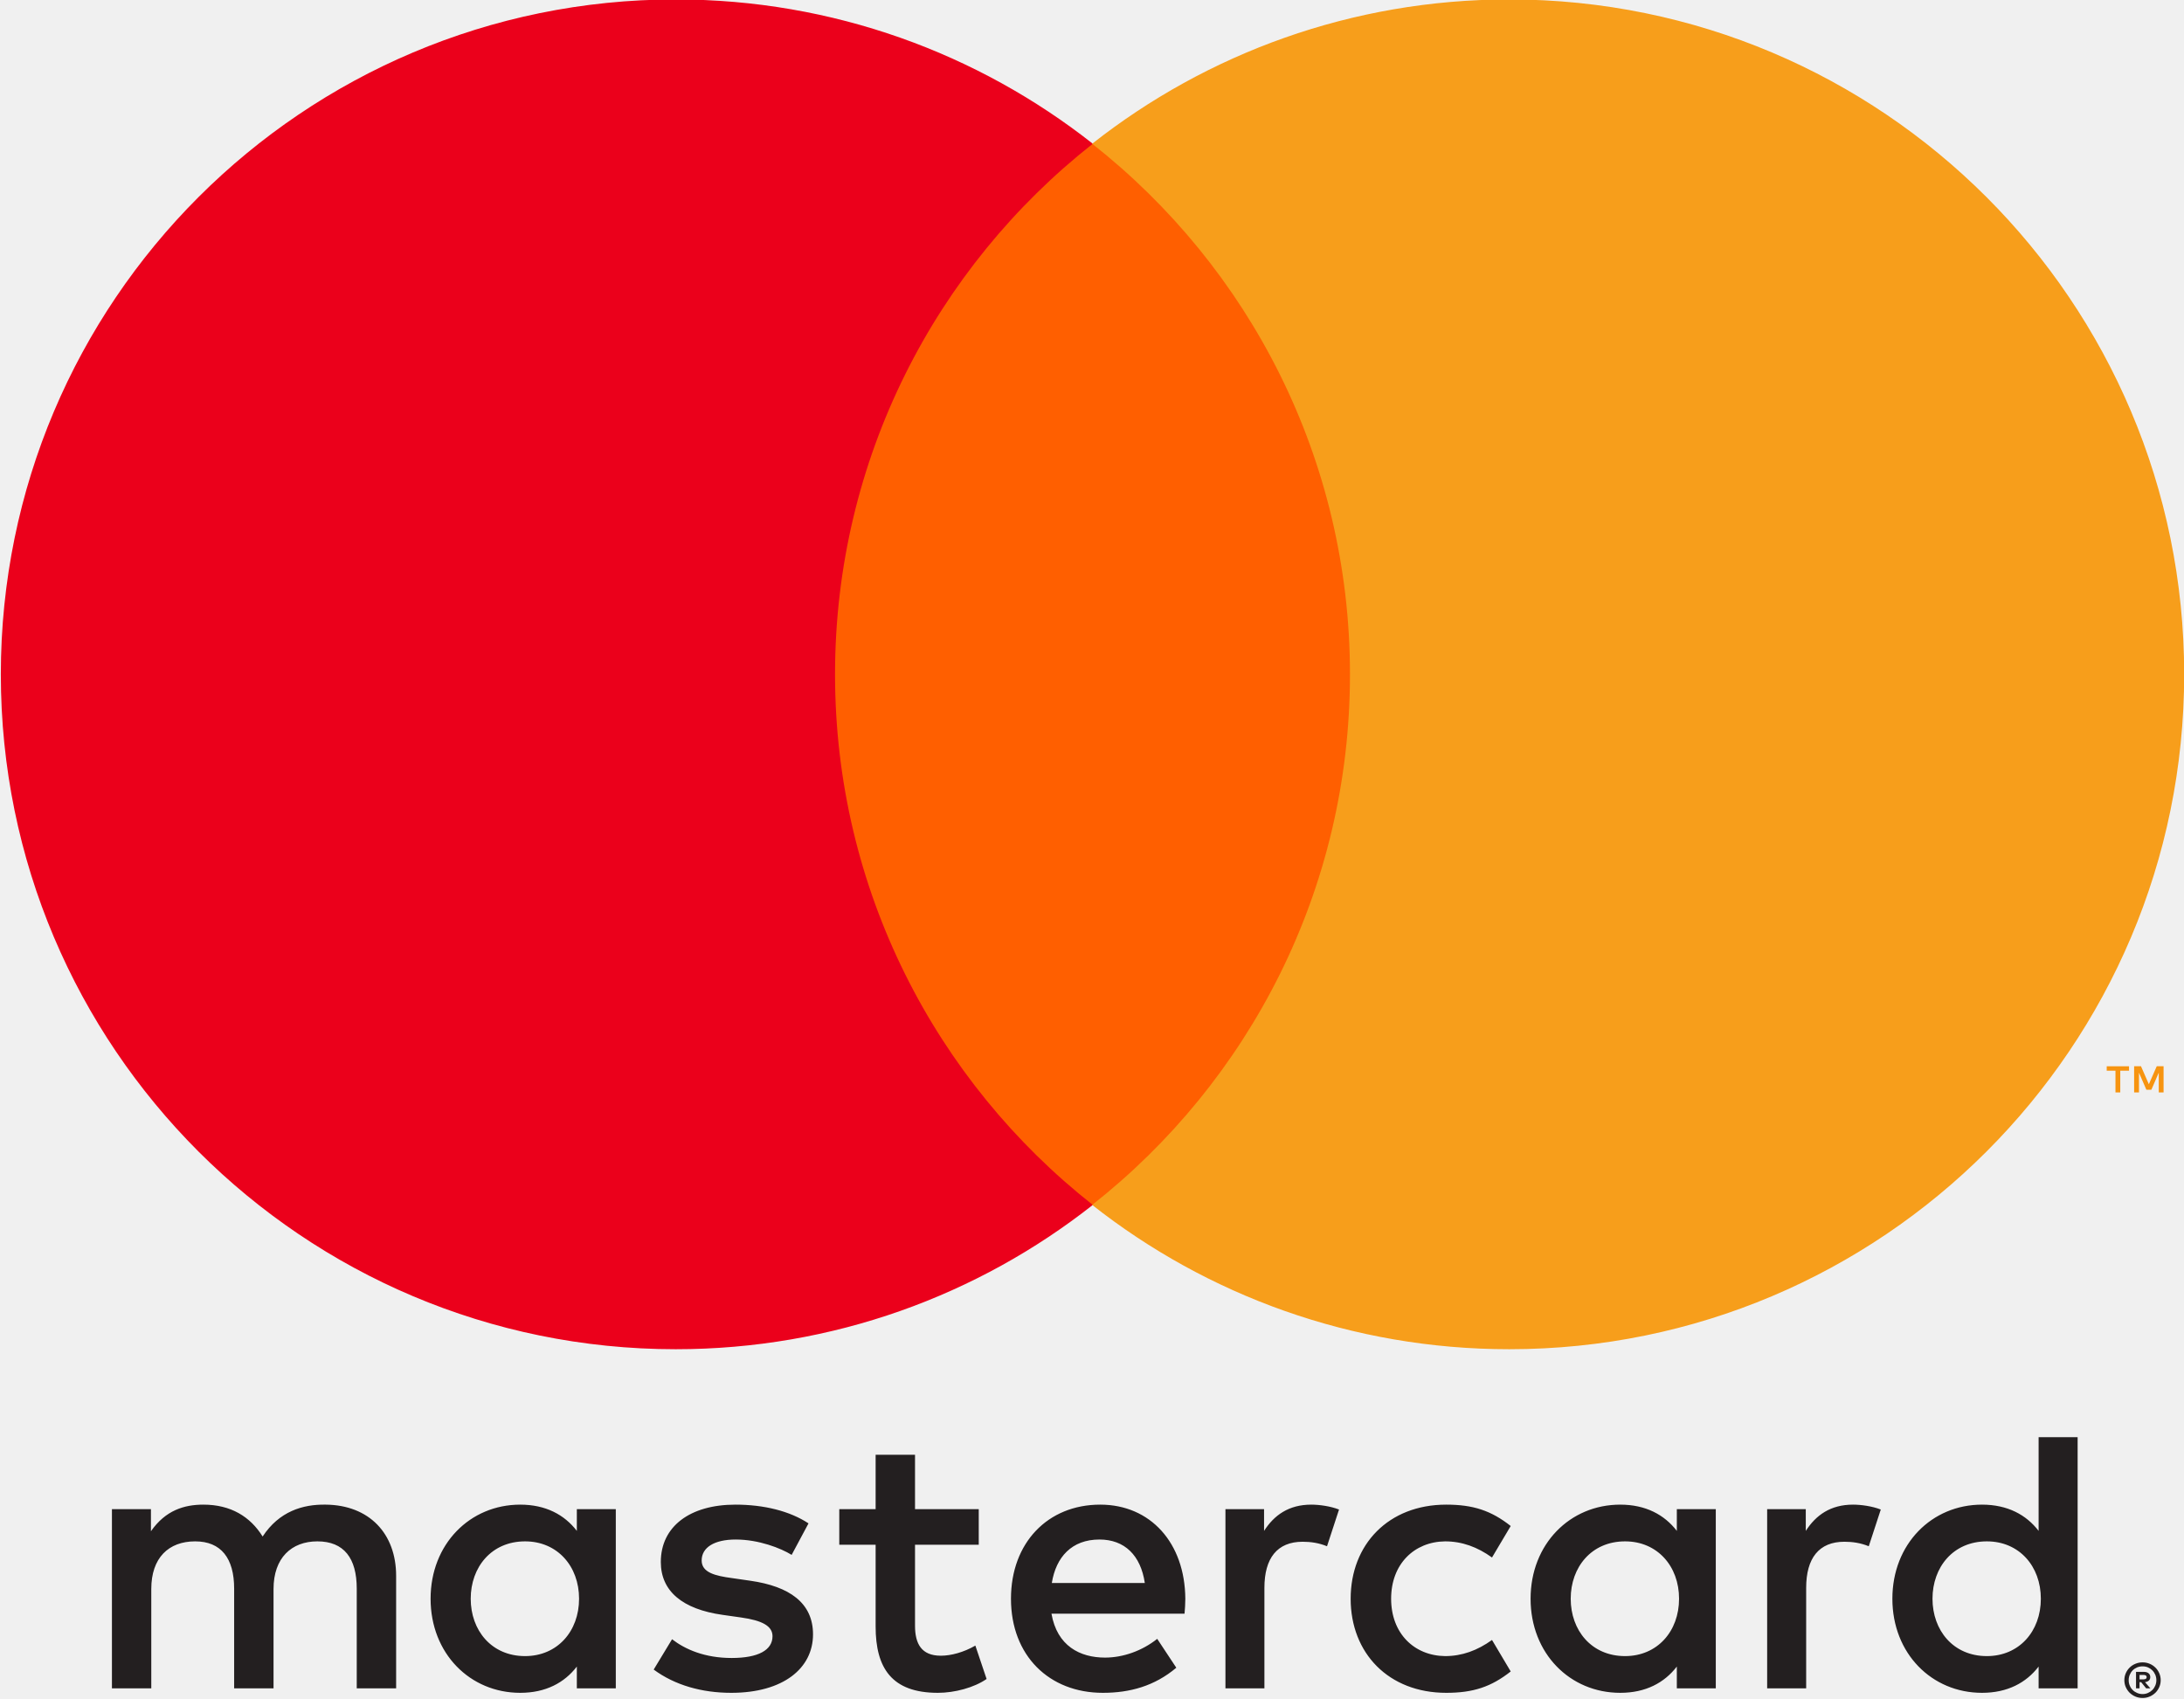
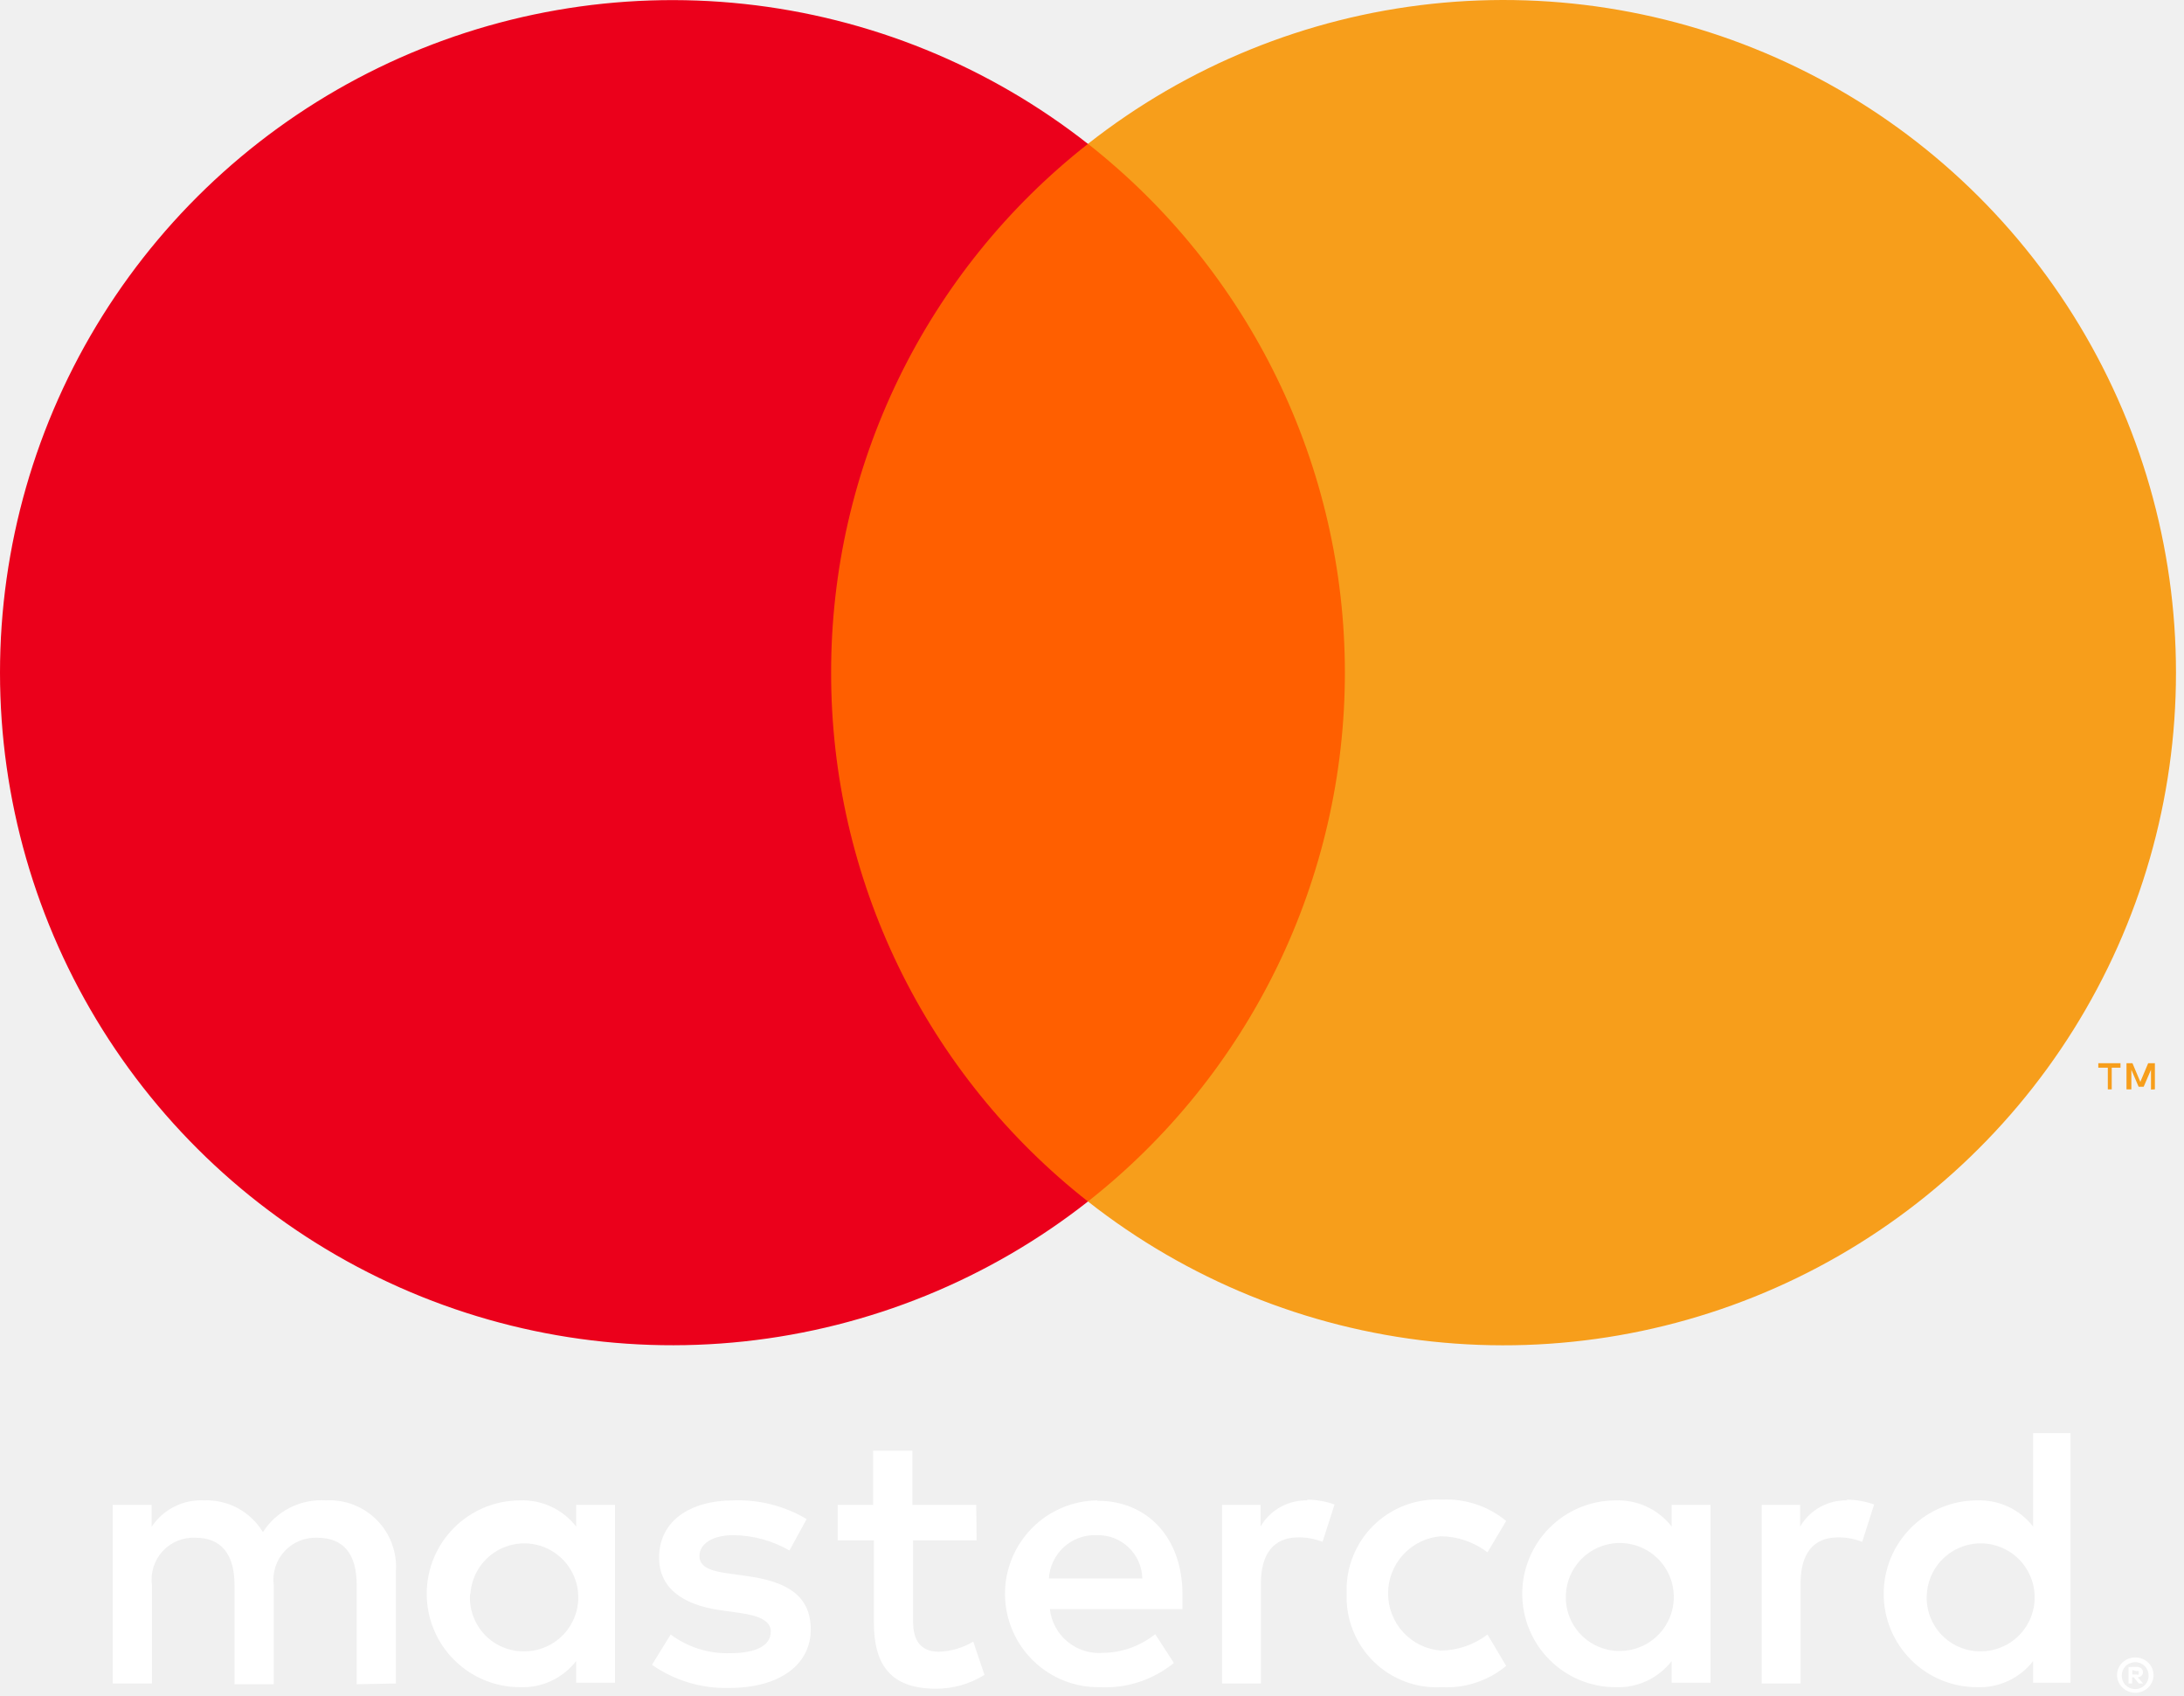
- <svg xmlns="http://www.w3.org/2000/svg" width="200" height="155.58" version="1.1">
-   <g transform="translate(1565.7 -1106.8)">
-     <g transform="matrix(3.1437 0 0 3.1437 -4835.7 -1027.6)">
-       <g transform="matrix(1.25 0 0 -1.25 1102.5 727.74)">
-         <path d="m0 0v-0.103h0.095c0.021 0 0.039 5e-3 0.052 0.013 0.012 8e-3 0.019 0.022 0.019 0.039s-7e-3 0.03-0.019 0.038c-0.013 9e-3 -0.031 0.013-0.052 0.013zm0.096 0.072c0.049 0 0.087-0.011 0.114-0.033s0.04-0.052 0.04-0.09c0-0.032-0.01-0.058-0.032-0.079-0.021-0.02-0.051-0.033-0.091-0.038l0.126-0.145h-0.098l-0.117 0.144h-0.038v-0.144h-0.082v0.385zm-0.025-0.518c0.045 0 0.087 9e-3 0.125 0.026 0.039 0.017 0.073 0.04 0.102 0.069s0.052 0.063 0.069 0.103c0.016 0.039 0.025 0.081 0.025 0.126s-9e-3 0.087-0.025 0.126c-0.017 0.039-0.04 0.074-0.069 0.103s-0.063 0.052-0.102 0.069c-0.038 0.016-0.08 0.024-0.125 0.024s-0.088-8e-3 -0.127-0.024c-0.04-0.017-0.075-0.04-0.104-0.069s-0.052-0.064-0.068-0.103c-0.017-0.039-0.025-0.081-0.025-0.126s8e-3 -0.087 0.025-0.126c0.016-0.04 0.039-0.074 0.068-0.103s0.064-0.052 0.104-0.069c0.039-0.017 0.082-0.026 0.127-0.026m0 0.739c0.059 0 0.113-0.011 0.165-0.033 0.051-0.021 0.095-0.051 0.134-0.089 0.038-0.037 0.068-0.081 0.09-0.132 0.022-0.05 0.033-0.104 0.033-0.161s-0.011-0.111-0.033-0.161-0.052-0.094-0.09-0.132c-0.039-0.037-0.083-0.067-0.134-0.089-0.052-0.022-0.106-0.033-0.165-0.033-0.06 0-0.115 0.011-0.167 0.033s-0.097 0.052-0.135 0.089c-0.038 0.038-0.068 0.082-0.09 0.132s-0.033 0.104-0.033 0.161 0.011 0.111 0.033 0.161c0.022 0.051 0.052 0.095 0.09 0.132 0.038 0.038 0.083 0.068 0.135 0.089 0.052 0.022 0.107 0.033 0.167 0.033m-38.961 1.483c0 0.734 0.481 1.337 1.267 1.337 0.751 0 1.258-0.577 1.258-1.337s-0.507-1.337-1.258-1.337c-0.786 0-1.267 0.603-1.267 1.337m3.381 0v2.088h-0.908v-0.507c-0.288 0.376-0.725 0.612-1.319 0.612-1.171 0-2.089-0.918-2.089-2.193 0-1.276 0.918-2.193 2.089-2.193 0.594 0 1.031 0.236 1.319 0.612v-0.507h0.908zm30.684 0c0 0.734 0.481 1.337 1.267 1.337 0.752 0 1.258-0.577 1.258-1.337s-0.506-1.337-1.258-1.337c-0.786 0-1.267 0.603-1.267 1.337m3.382 0v3.765h-0.909v-2.184c-0.288 0.376-0.725 0.612-1.319 0.612-1.171 0-2.089-0.918-2.089-2.193 0-1.276 0.918-2.193 2.089-2.193 0.594 0 1.031 0.236 1.319 0.612v-0.507h0.909zm-22.795 1.38c0.585 0 0.961-0.367 1.057-1.013h-2.167c0.097 0.603 0.463 1.013 1.11 1.013m0.018 0.813c-1.224 0-2.08-0.891-2.08-2.193 0-1.328 0.891-2.193 2.141-2.193 0.629 0 1.205 0.157 1.712 0.585l-0.445 0.673c-0.35-0.279-0.796-0.437-1.215-0.437-0.585 0-1.118 0.271-1.249 1.023h3.101c9e-3 0.113 0.018 0.227 0.018 0.349-9e-3 1.302-0.813 2.193-1.983 2.193m10.964-2.193c0 0.734 0.481 1.337 1.267 1.337 0.751 0 1.258-0.577 1.258-1.337s-0.507-1.337-1.258-1.337c-0.786 0-1.267 0.603-1.267 1.337m3.381 0v2.088h-0.908v-0.507c-0.289 0.376-0.725 0.612-1.319 0.612-1.171 0-2.089-0.918-2.089-2.193 0-1.276 0.918-2.193 2.089-2.193 0.594 0 1.03 0.236 1.319 0.612v-0.507h0.908zm-8.509 0c0-1.267 0.882-2.193 2.228-2.193 0.629 0 1.048 0.14 1.502 0.498l-0.436 0.734c-0.341-0.245-0.699-0.376-1.093-0.376-0.725 9e-3 -1.258 0.533-1.258 1.337s0.533 1.328 1.258 1.337c0.394 0 0.752-0.131 1.093-0.376l0.436 0.734c-0.454 0.358-0.873 0.498-1.502 0.498-1.346 0-2.228-0.926-2.228-2.193m11.707 2.193c-0.524 0-0.865-0.245-1.101-0.612v0.507h-0.9v-4.176h0.909v2.341c0 0.691 0.297 1.075 0.891 1.075 0.184 0 0.376-0.026 0.568-0.105l0.28 0.856c-0.201 0.079-0.463 0.114-0.647 0.114m-24.341-0.437c-0.437 0.288-1.039 0.437-1.703 0.437-1.058 0-1.739-0.507-1.739-1.337 0-0.681 0.507-1.101 1.441-1.232l0.429-0.061c0.498-0.07 0.733-0.201 0.733-0.437 0-0.323-0.332-0.507-0.952-0.507-0.629 0-1.083 0.201-1.389 0.437l-0.428-0.707c0.498-0.367 1.127-0.542 1.808-0.542 1.206 0 1.905 0.568 1.905 1.363 0 0.734-0.55 1.118-1.459 1.249l-0.428 0.062c-0.393 0.052-0.708 0.13-0.708 0.41 0 0.306 0.297 0.489 0.795 0.489 0.533 0 1.049-0.201 1.302-0.358zm11.716 0.437c-0.524 0-0.865-0.245-1.1-0.612v0.507h-0.9v-4.176h0.908v2.341c0 0.691 0.297 1.075 0.891 1.075 0.184 0 0.376-0.026 0.568-0.105l0.28 0.856c-0.201 0.079-0.463 0.114-0.647 0.114m-7.749-0.105h-1.485v1.267h-0.918v-1.267h-0.847v-0.83h0.847v-1.905c0-0.969 0.376-1.546 1.45-1.546 0.394 0 0.848 0.122 1.136 0.323l-0.262 0.778c-0.271-0.157-0.568-0.236-0.804-0.236-0.454 0-0.602 0.28-0.602 0.699v1.887h1.485zm-13.577-4.176v2.621c0 0.987-0.629 1.651-1.643 1.66-0.533 9e-3 -1.083-0.157-1.468-0.743-0.288 0.463-0.742 0.743-1.38 0.743-0.446 0-0.882-0.131-1.223-0.62v0.515h-0.909v-4.176h0.917v2.315c0 0.725 0.402 1.11 1.023 1.11 0.603 0 0.908-0.393 0.908-1.101v-2.324h0.918v2.315c0 0.725 0.419 1.11 1.022 1.11 0.62 0 0.917-0.393 0.917-1.101v-2.324z" fill="#231f20" />
-       </g>
-       <g transform="matrix(1.25 0 0 -1.25 1103.2 710.77)">
-         <path d="m0 0v0.61h-0.159l-0.184-0.419-0.183 0.419h-0.16v-0.61h0.113v0.46l0.172-0.397h0.117l0.172 0.398v-0.461zm-1.009 0v0.506h0.204v0.103h-0.52v-0.103h0.204v-0.506z" fill="#f79410" />
-       </g>
-       <path d="m1080.6 714.05h-17.202v-30.915h17.202z" fill="#ff5f00" />
-       <g transform="matrix(1.25 0 0 -1.25 1064.5 698.59)">
-         <path d="m0 0c0 5.017 2.349 9.486 6.007 12.366-2.675 2.106-6.051 3.363-9.72 3.363-8.686 0-15.727-7.042-15.727-15.729s7.041-15.729 15.727-15.729c3.669 0 7.045 1.257 9.72 3.363-3.658 2.88-6.007 7.349-6.007 12.366" fill="#eb001b" />
-       </g>
-       <g transform="matrix(1.25 0 0 -1.25 1103.8 698.59)">
-         <path d="m0 0c0-8.687-7.041-15.729-15.727-15.729-3.669 0-7.045 1.257-9.721 3.363 3.659 2.88 6.008 7.349 6.008 12.366s-2.349 9.486-6.008 12.366c2.676 2.106 6.052 3.363 9.721 3.363 8.686 0 15.727-7.042 15.727-15.729" fill="#f79e1b" />
-       </g>
-     </g>
-   </g>
+ <svg xmlns="http://www.w3.org/2000/svg" width="67" height="52" viewBox="0 0 67 52" fill="none">
+   <path d="M12.145 51.635V48.197C12.165 47.907 12.123 47.617 12.022 47.346C11.922 47.074 11.764 46.827 11.56 46.621C11.356 46.415 11.111 46.255 10.84 46.151C10.569 46.047 10.28 46.002 9.991 46.019C9.612 45.994 9.233 46.072 8.895 46.243C8.556 46.414 8.269 46.673 8.065 46.993C7.879 46.683 7.612 46.429 7.294 46.257C6.975 46.086 6.616 46.004 6.254 46.019C5.939 46.003 5.625 46.07 5.344 46.213C5.062 46.355 4.823 46.569 4.65 46.833V46.157H3.458V51.635H4.661V48.621C4.636 48.433 4.652 48.243 4.709 48.062C4.765 47.882 4.861 47.716 4.989 47.577C5.117 47.438 5.274 47.329 5.45 47.258C5.625 47.187 5.813 47.155 6.002 47.165C6.793 47.165 7.194 47.681 7.194 48.609V51.658H8.397V48.621C8.373 48.434 8.39 48.243 8.447 48.063C8.504 47.883 8.6 47.718 8.728 47.579C8.855 47.441 9.012 47.332 9.187 47.26C9.362 47.188 9.55 47.156 9.738 47.165C10.552 47.165 10.942 47.681 10.942 48.609V51.658L12.145 51.635ZM29.949 46.157H27.989V44.495H26.786V46.157H25.697V47.245H26.809V49.767C26.809 51.039 27.302 51.795 28.711 51.795C29.238 51.797 29.754 51.65 30.201 51.371L29.857 50.351C29.538 50.542 29.175 50.648 28.803 50.661C28.23 50.661 28.012 50.294 28.012 49.744V47.245H29.96L29.949 46.157ZM40.114 46.019C39.824 46.011 39.536 46.081 39.282 46.222C39.028 46.363 38.817 46.57 38.67 46.821V46.157H37.49V51.635H38.682V48.563C38.682 47.658 39.072 47.154 39.828 47.154C40.083 47.15 40.336 47.197 40.573 47.291L40.94 46.145C40.667 46.048 40.381 45.998 40.092 45.996L40.114 46.019ZM24.746 46.592C24.071 46.191 23.296 45.992 22.511 46.019C21.124 46.019 20.219 46.684 20.219 47.773C20.219 48.667 20.884 49.217 22.11 49.389L22.683 49.469C23.336 49.56 23.646 49.732 23.646 50.042C23.646 50.466 23.21 50.706 22.396 50.706C21.742 50.725 21.1 50.524 20.574 50.133L20.001 51.062C20.695 51.547 21.527 51.796 22.374 51.772C23.955 51.772 24.872 51.027 24.872 49.984C24.872 48.942 24.15 48.518 22.958 48.346L22.385 48.265C21.869 48.197 21.457 48.093 21.457 47.727C21.457 47.36 21.846 47.085 22.5 47.085C23.103 47.092 23.695 47.254 24.219 47.555L24.746 46.592ZM56.669 46.019C56.379 46.011 56.091 46.081 55.837 46.222C55.583 46.363 55.371 46.57 55.225 46.821V46.157H54.045V51.635H55.237V48.563C55.237 47.658 55.626 47.154 56.383 47.154C56.638 47.15 56.891 47.197 57.128 47.291L57.494 46.145C57.222 46.048 56.935 45.998 56.646 45.996L56.669 46.019ZM41.312 48.884C41.298 49.269 41.364 49.653 41.507 50.011C41.65 50.369 41.865 50.693 42.14 50.962C42.415 51.232 42.744 51.441 43.104 51.577C43.465 51.712 43.85 51.771 44.234 51.749C44.95 51.786 45.654 51.553 46.206 51.096L45.633 50.133C45.221 50.448 44.718 50.62 44.2 50.626C43.76 50.591 43.349 50.391 43.049 50.066C42.749 49.741 42.583 49.315 42.583 48.873C42.583 48.431 42.749 48.005 43.049 47.68C43.349 47.355 43.76 47.155 44.2 47.119C44.718 47.125 45.221 47.298 45.633 47.612L46.206 46.65C45.654 46.193 44.95 45.96 44.234 45.996C43.85 45.974 43.465 46.033 43.104 46.169C42.744 46.304 42.415 46.514 42.14 46.783C41.865 47.053 41.65 47.377 41.507 47.735C41.364 48.093 41.298 48.476 41.312 48.861V48.884ZM52.475 48.884V46.157H51.283V46.821C51.08 46.561 50.819 46.352 50.52 46.213C50.221 46.073 49.893 46.007 49.564 46.019C48.804 46.019 48.075 46.321 47.538 46.858C47 47.396 46.699 48.124 46.699 48.884C46.699 49.644 47 50.373 47.538 50.91C48.075 51.448 48.804 51.749 49.564 51.749C49.893 51.762 50.221 51.695 50.52 51.556C50.819 51.416 51.08 51.208 51.283 50.947V51.612H52.475V48.884ZM48.039 48.884C48.058 48.562 48.171 48.252 48.364 47.993C48.557 47.734 48.822 47.537 49.125 47.426C49.428 47.315 49.758 47.296 50.072 47.37C50.386 47.444 50.672 47.608 50.895 47.843C51.117 48.077 51.266 48.371 51.323 48.689C51.38 49.007 51.343 49.335 51.216 49.632C51.089 49.929 50.878 50.183 50.609 50.361C50.34 50.54 50.024 50.636 49.701 50.638C49.474 50.641 49.249 50.596 49.04 50.508C48.831 50.42 48.643 50.289 48.487 50.125C48.331 49.96 48.21 49.765 48.133 49.551C48.056 49.338 48.024 49.111 48.039 48.884V48.884ZM33.657 46.019C32.897 46.03 32.172 46.342 31.642 46.887C31.113 47.432 30.821 48.164 30.831 48.924C30.842 49.684 31.154 50.409 31.699 50.939C32.244 51.468 32.977 51.76 33.737 51.749C34.561 51.792 35.372 51.526 36.012 51.005L35.439 50.122C34.986 50.485 34.425 50.687 33.846 50.695C33.452 50.729 33.06 50.608 32.754 50.357C32.448 50.107 32.252 49.747 32.207 49.354H36.275C36.275 49.205 36.275 49.056 36.275 48.896C36.275 47.177 35.209 46.031 33.674 46.031L33.657 46.019ZM33.657 47.085C33.835 47.081 34.012 47.113 34.178 47.177C34.345 47.242 34.496 47.339 34.625 47.462C34.754 47.586 34.857 47.733 34.929 47.897C35.001 48.06 35.039 48.236 35.043 48.414H32.178C32.199 48.047 32.363 47.702 32.635 47.453C32.907 47.205 33.265 47.072 33.633 47.085H33.657ZM63.517 48.896V43.956H62.371V46.821C62.168 46.561 61.907 46.352 61.608 46.213C61.309 46.073 60.981 46.007 60.652 46.019C59.892 46.019 59.163 46.321 58.626 46.858C58.088 47.396 57.787 48.124 57.787 48.884C57.787 49.644 58.088 50.373 58.626 50.91C59.163 51.448 59.892 51.749 60.652 51.749C60.981 51.762 61.309 51.695 61.608 51.556C61.907 51.416 62.168 51.208 62.371 50.947V51.612H63.517V48.896ZM65.505 50.838C65.58 50.837 65.654 50.851 65.723 50.878C65.789 50.905 65.849 50.944 65.901 50.993C65.951 51.042 65.992 51.101 66.021 51.165C66.05 51.232 66.065 51.304 66.065 51.377C66.065 51.45 66.05 51.522 66.021 51.589C65.992 51.653 65.951 51.712 65.901 51.761C65.849 51.81 65.789 51.849 65.723 51.876C65.654 51.906 65.58 51.921 65.505 51.921C65.397 51.92 65.29 51.889 65.199 51.83C65.108 51.771 65.035 51.688 64.99 51.589C64.961 51.522 64.946 51.45 64.946 51.377C64.946 51.304 64.961 51.232 64.99 51.165C65.019 51.101 65.059 51.042 65.11 50.993C65.161 50.944 65.222 50.905 65.287 50.878C65.362 50.849 65.442 50.835 65.522 50.838H65.505ZM65.505 51.807C65.562 51.807 65.619 51.795 65.671 51.772C65.721 51.75 65.765 51.719 65.803 51.681C65.875 51.602 65.915 51.5 65.915 51.394C65.915 51.288 65.875 51.186 65.803 51.108C65.766 51.069 65.721 51.038 65.671 51.016C65.619 50.993 65.562 50.981 65.505 50.982C65.448 50.982 65.392 50.994 65.339 51.016C65.288 51.037 65.241 51.068 65.201 51.108C65.13 51.186 65.09 51.288 65.09 51.394C65.09 51.5 65.13 51.602 65.201 51.681C65.241 51.72 65.288 51.751 65.339 51.772C65.397 51.797 65.46 51.809 65.522 51.807H65.505ZM65.54 51.125C65.593 51.122 65.646 51.139 65.689 51.171C65.706 51.185 65.72 51.204 65.729 51.225C65.738 51.245 65.742 51.268 65.74 51.291C65.741 51.31 65.738 51.329 65.731 51.347C65.724 51.365 65.713 51.381 65.7 51.394C65.667 51.424 65.624 51.443 65.58 51.446L65.746 51.635H65.614L65.459 51.446H65.408V51.635H65.299V51.131L65.54 51.125ZM65.413 51.222V51.36H65.54C65.562 51.367 65.586 51.367 65.608 51.36C65.612 51.352 65.615 51.343 65.615 51.334C65.615 51.325 65.612 51.316 65.608 51.308C65.612 51.3 65.615 51.291 65.615 51.282C65.615 51.273 65.612 51.265 65.608 51.257C65.586 51.25 65.562 51.25 65.54 51.257L65.413 51.222ZM59.11 48.896C59.129 48.573 59.242 48.264 59.435 48.004C59.628 47.745 59.892 47.548 60.196 47.438C60.499 47.327 60.828 47.307 61.143 47.381C61.457 47.455 61.743 47.62 61.965 47.854C62.188 48.089 62.336 48.383 62.393 48.701C62.45 49.019 62.413 49.346 62.286 49.644C62.16 49.941 61.949 50.194 61.68 50.373C61.41 50.551 61.095 50.648 60.772 50.649C60.545 50.652 60.32 50.608 60.111 50.52C59.902 50.431 59.714 50.301 59.557 50.136C59.401 49.971 59.281 49.776 59.204 49.563C59.127 49.349 59.095 49.122 59.11 48.896V48.896ZM18.867 48.896V46.157H17.675V46.821C17.472 46.561 17.211 46.352 16.912 46.213C16.613 46.073 16.285 46.007 15.956 46.019C15.196 46.019 14.467 46.321 13.93 46.858C13.392 47.396 13.091 48.124 13.091 48.884C13.091 49.644 13.392 50.373 13.93 50.91C14.467 51.448 15.196 51.749 15.956 51.749C16.285 51.762 16.613 51.695 16.912 51.556C17.211 51.416 17.472 51.208 17.675 50.947V51.612H18.867V48.896ZM14.431 48.896C14.45 48.573 14.563 48.264 14.756 48.004C14.949 47.745 15.214 47.548 15.517 47.438C15.82 47.327 16.15 47.307 16.464 47.381C16.779 47.455 17.064 47.62 17.287 47.854C17.509 48.089 17.658 48.383 17.715 48.701C17.772 49.019 17.735 49.346 17.608 49.644C17.481 49.941 17.27 50.194 17.001 50.373C16.732 50.551 16.416 50.648 16.093 50.649C15.865 50.654 15.639 50.611 15.429 50.523C15.218 50.436 15.028 50.305 14.871 50.14C14.714 49.975 14.592 49.78 14.515 49.565C14.437 49.351 14.405 49.123 14.42 48.896H14.431Z" fill="white" />
+   <path d="M42.401 4.412H24.351V36.85H42.401V4.412Z" fill="#FF5F00" />
+   <path d="M25.497 20.635C25.493 17.51 26.201 14.426 27.566 11.616C28.931 8.805 30.918 6.342 33.376 4.413C30.332 2.021 26.678 0.534 22.829 0.121C18.981 -0.292 15.094 0.386 11.612 2.078C8.131 3.77 5.196 6.407 3.142 9.688C1.089 12.969 0 16.762 0 20.632C0 24.503 1.089 28.295 3.142 31.576C5.196 34.857 8.131 37.494 11.612 39.186C15.094 40.878 18.981 41.556 22.829 41.143C26.678 40.73 30.332 39.243 33.376 36.852C30.919 34.923 28.932 32.461 27.567 29.651C26.202 26.842 25.494 23.759 25.497 20.635V20.635Z" fill="#EB001B" />
+   <path d="M66.754 20.634C66.754 24.505 65.665 28.298 63.611 31.579C61.557 34.86 58.622 37.497 55.14 39.189C51.658 40.88 47.771 41.558 43.922 41.145C40.073 40.731 36.419 39.243 33.376 36.851C35.832 34.92 37.817 32.458 39.183 29.648C40.548 26.838 41.258 23.755 41.258 20.631C41.258 17.507 40.548 14.424 39.183 11.615C37.817 8.805 35.832 6.342 33.376 4.412C36.419 2.019 40.073 0.531 43.922 0.118C47.771 -0.295 51.658 0.382 55.14 2.074C58.622 3.765 61.557 6.403 63.611 9.684C65.665 12.965 66.754 16.758 66.754 20.628V20.634Z" fill="#F79E1B" />
+   <path d="M64.783 33.412V32.748H65.052V32.61H64.371V32.748H64.663V33.412H64.783ZM66.107 33.412V32.61H65.901L65.66 33.183L65.419 32.61H65.236V33.412H65.385V32.811L65.608 33.332H65.763L65.987 32.811V33.418L66.107 33.412Z" fill="#F79E1B" />
</svg>
